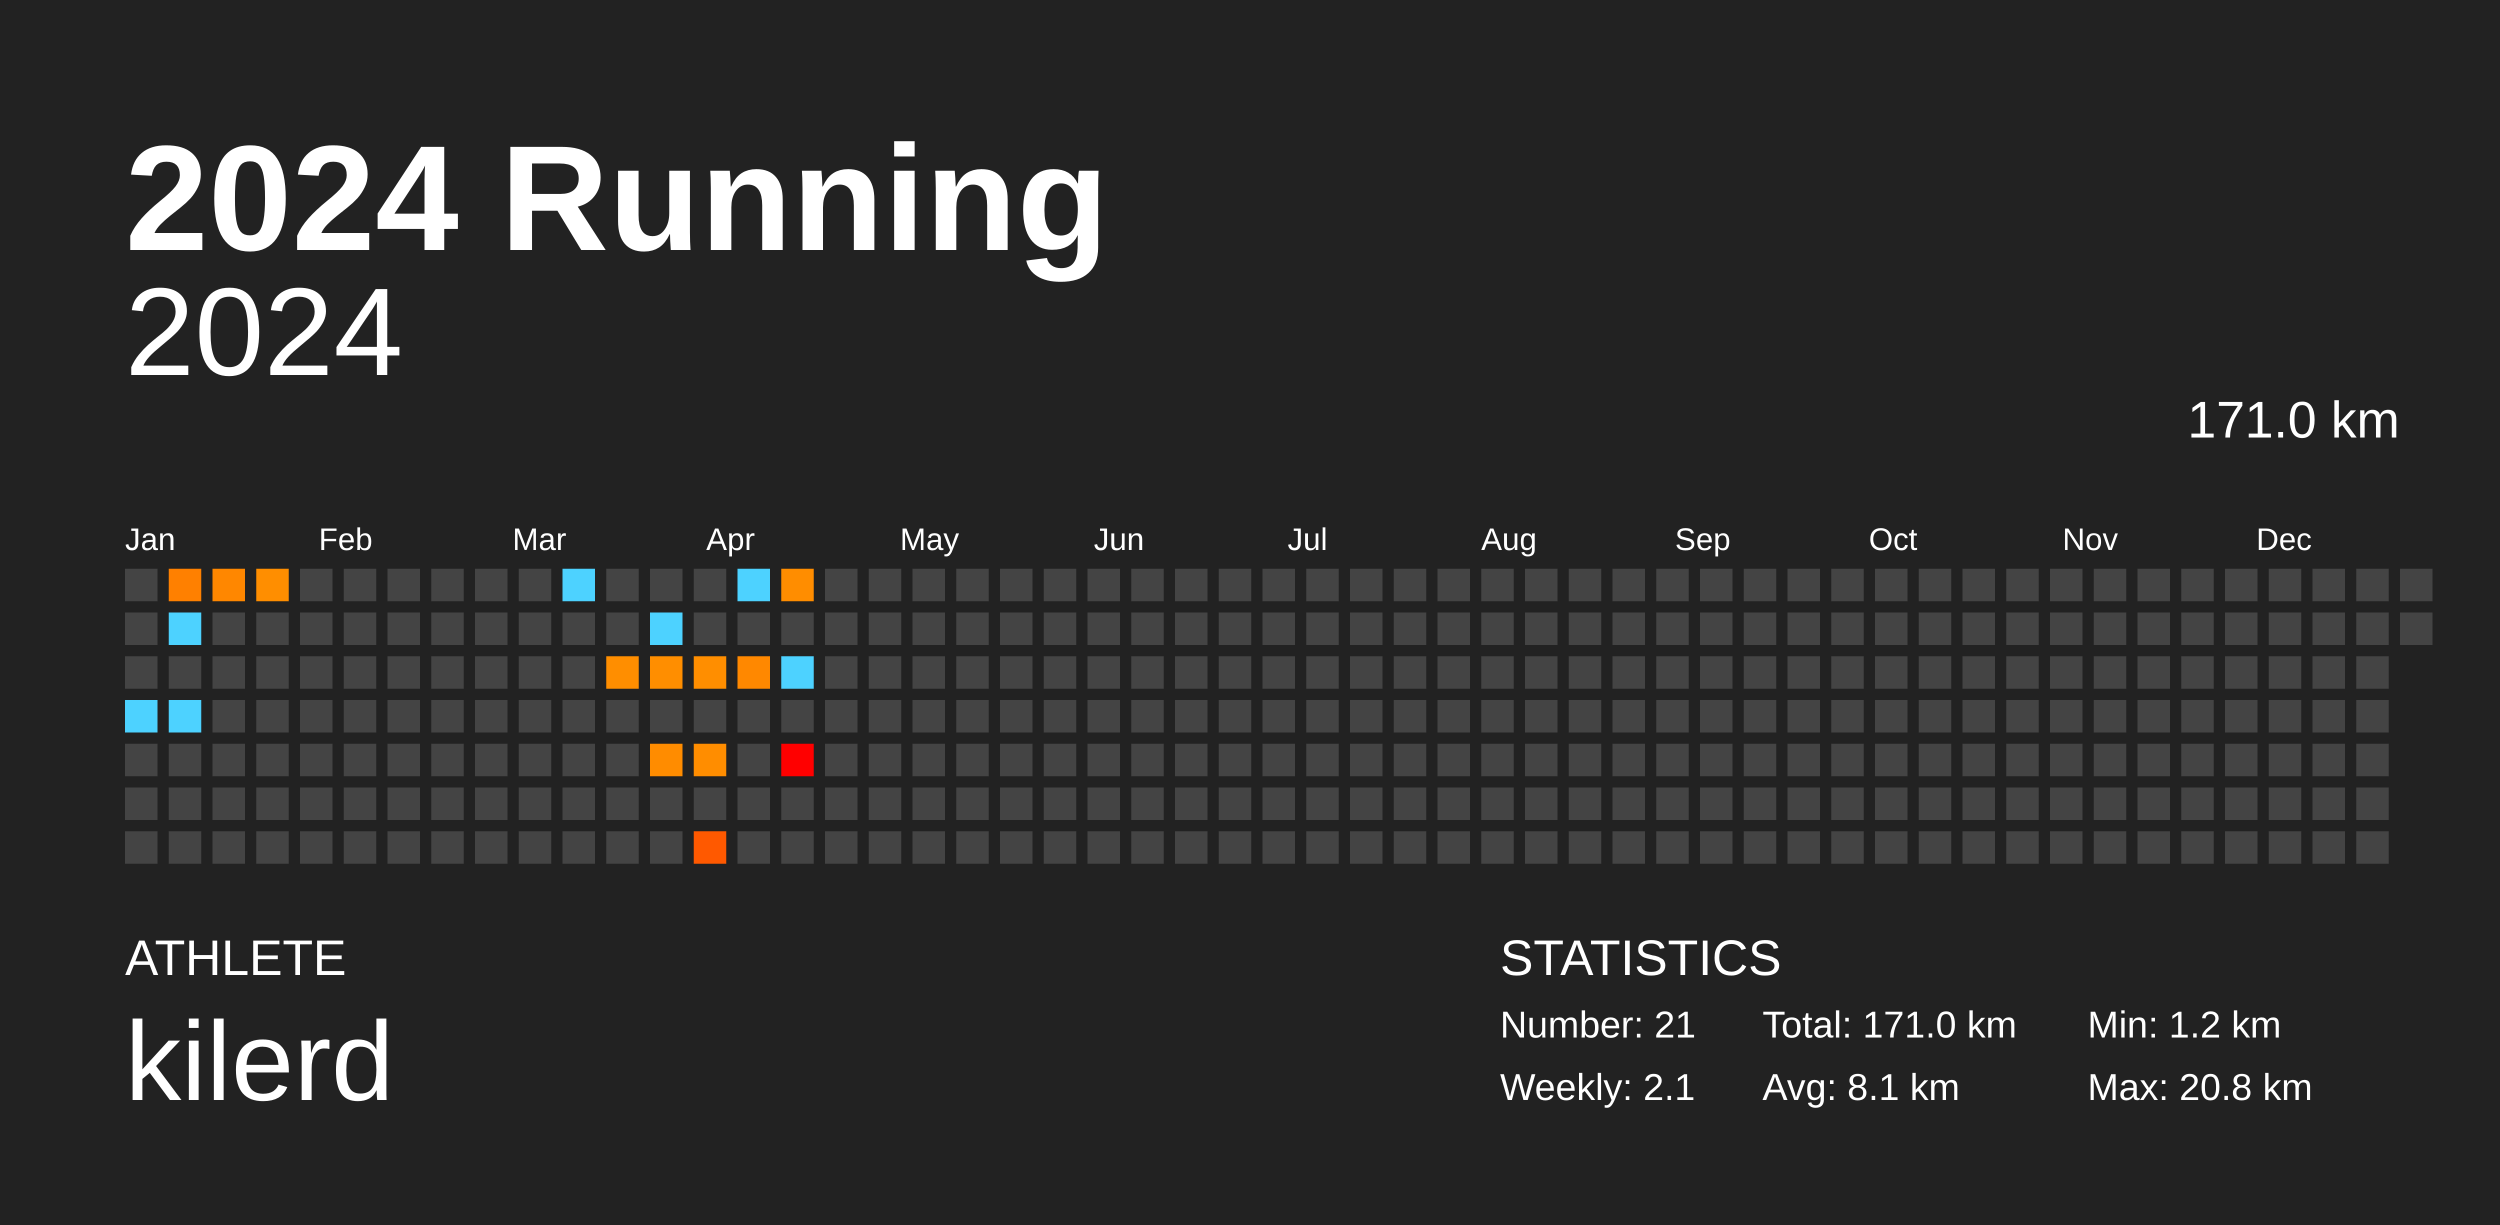
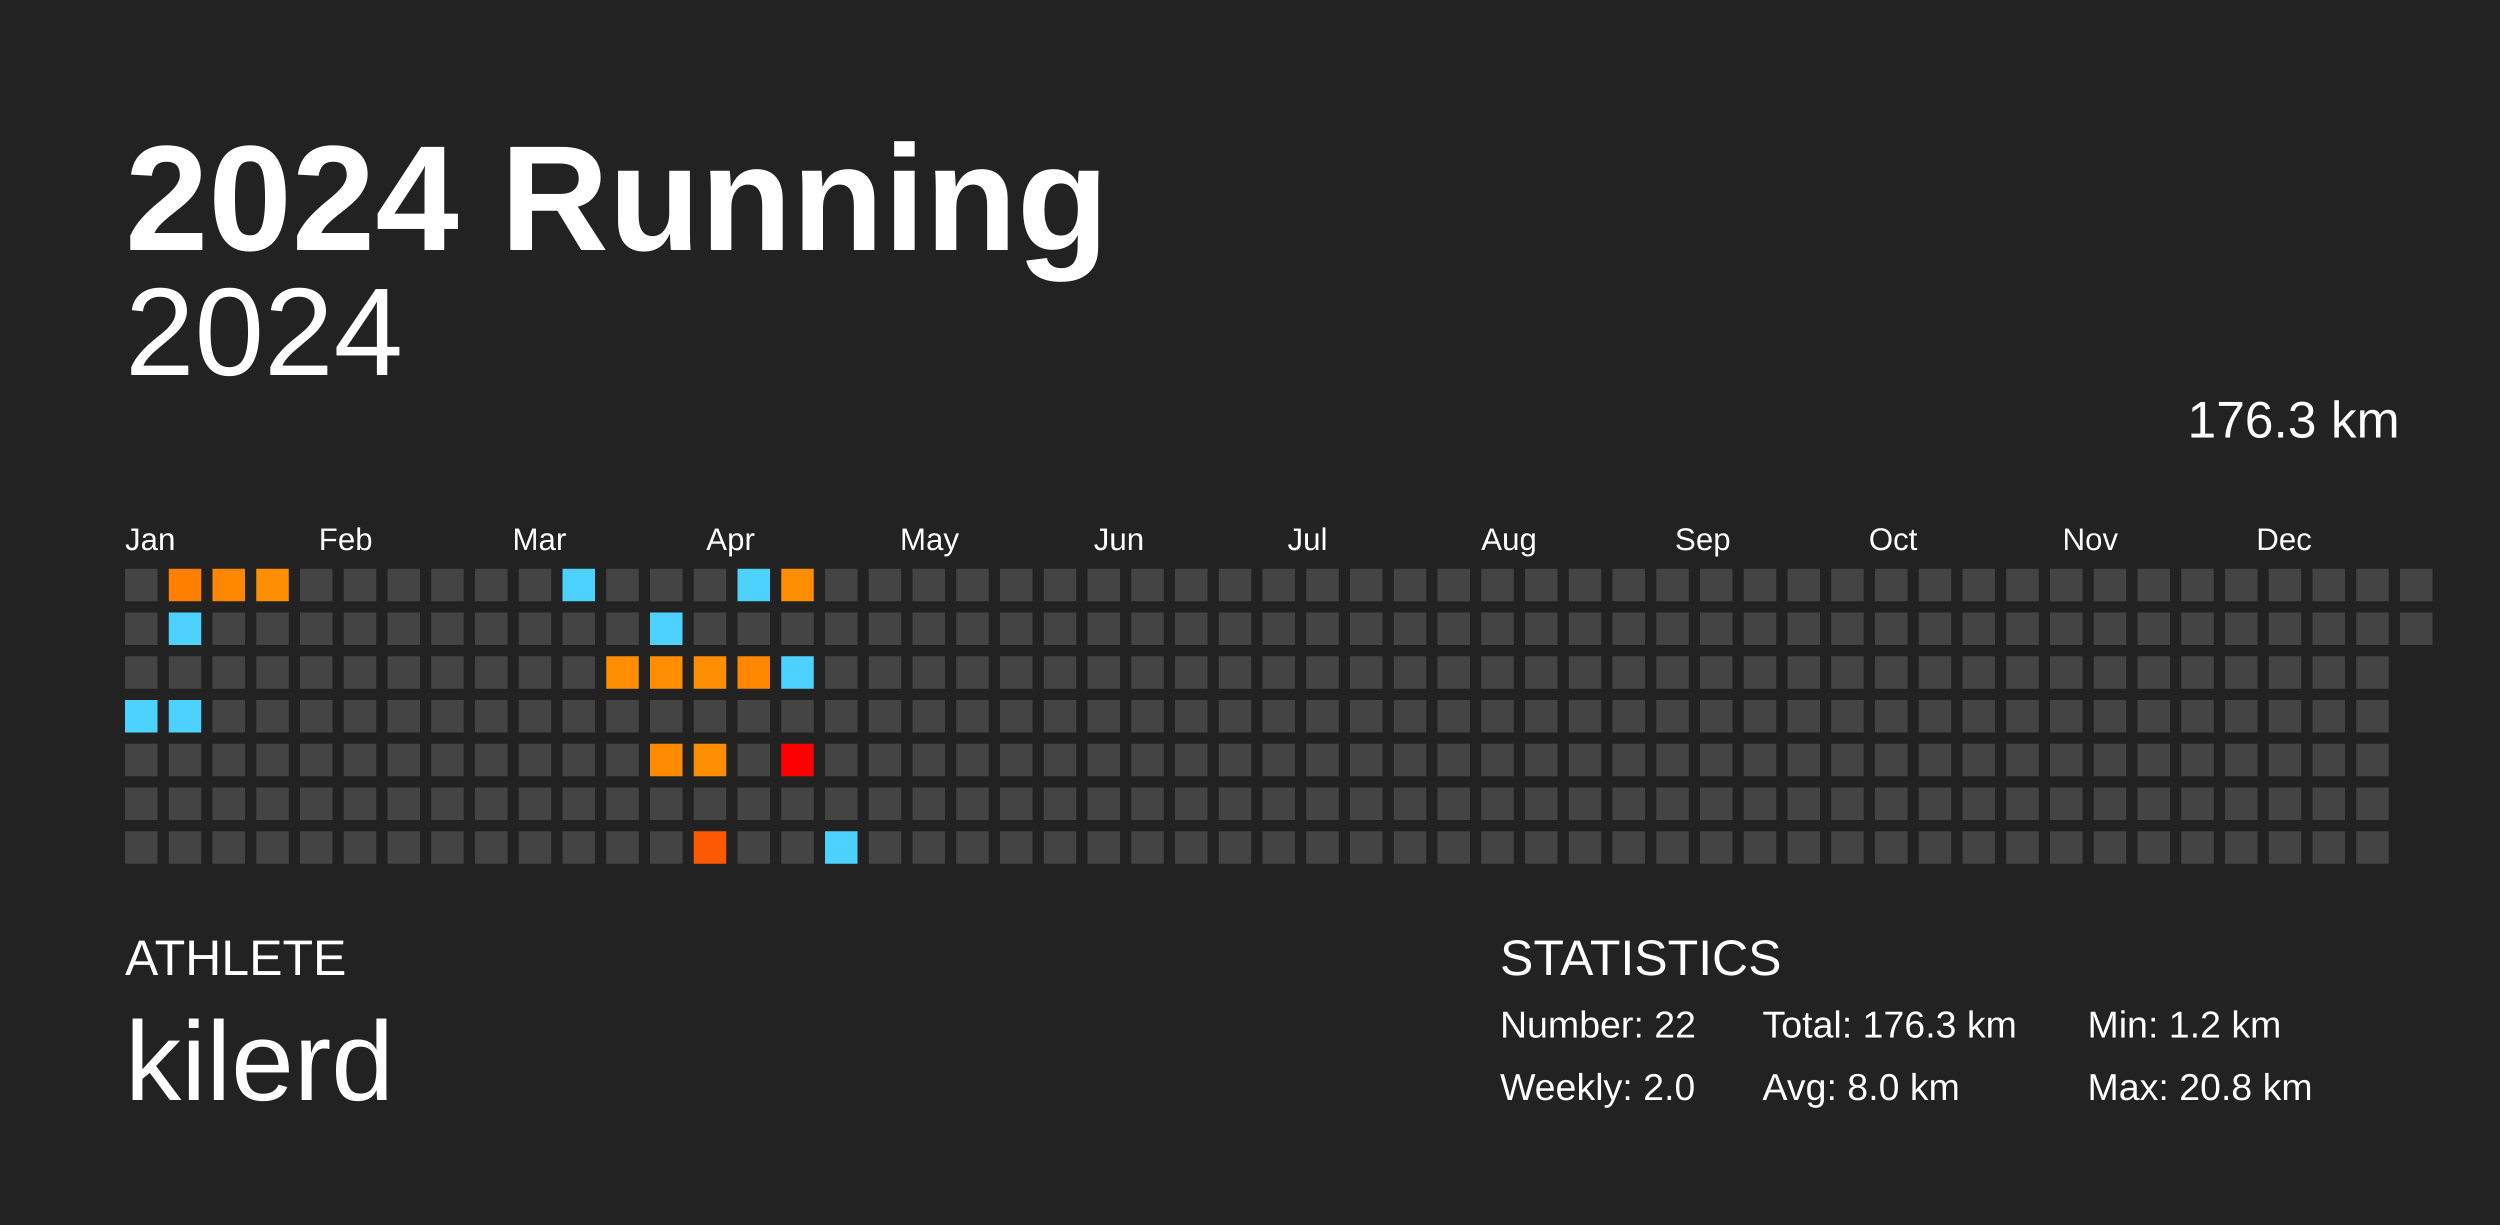
<svg xmlns="http://www.w3.org/2000/svg" baseProfile="full" height="98mm" version="1.1" viewBox="0,0,200,98" width="200mm">
  <defs />
  <rect fill="#222222" height="98" width="200" x="0" y="0" />
  <text fill="#FFFFFF" style="font-size:12px; font-family:Arial; font-weight:bold;" x="10" y="20">2024 Running</text>
  <text fill="#FFFFFF" style="font-size:4px; font-family:Arial" x="10" y="78">ATHLETE</text>
  <text fill="#FFFFFF" style="font-size:9px; font-family:Arial" x="10" y="88">kilerd</text>
  <text fill="#FFFFFF" style="font-size:4px; font-family:Arial" x="120" y="78">STATISTICS</text>
-   <text fill="#FFFFFF" style="font-size:3px; font-family:Arial" x="120" y="83">Number: 21</text>
-   <text fill="#FFFFFF" style="font-size:3px; font-family:Arial" x="120" y="88">Weekly: 2.1</text>
-   <text fill="#FFFFFF" style="font-size:3px; font-family:Arial" x="141" y="83">Total: 171.0 km</text>
-   <text fill="#FFFFFF" style="font-size:3px; font-family:Arial" x="141" y="88">Avg: 8.1 km</text>
+   <text fill="#FFFFFF" style="font-size:3px; font-family:Arial" x="120" y="83">Number: 22</text>
+   <text fill="#FFFFFF" style="font-size:3px; font-family:Arial" x="120" y="88">Weekly: 2.0</text>
+   <text fill="#FFFFFF" style="font-size:3px; font-family:Arial" x="141" y="83">Total: 176.3 km</text>
+   <text fill="#FFFFFF" style="font-size:3px; font-family:Arial" x="141" y="88">Avg: 8.0 km</text>
  <text fill="#FFFFFF" style="font-size:3px; font-family:Arial" x="167" y="83">Min: 1.2 km</text>
  <text fill="#FFFFFF" style="font-size:3px; font-family:Arial" x="167" y="88">Max: 20.8 km</text>
  <text alignment-baseline="hanging" fill="#FFFFFF" style="font-size:10.0px; font-family:Arial;" x="10" y="30">2024</text>
-   <text alignment-baseline="hanging" fill="#FFFFFF" style="font-size:4.125px; font-family:Arial;" x="175" y="35">171.0 km</text>
+   <text alignment-baseline="hanging" fill="#FFFFFF" style="font-size:4.125px; font-family:Arial;" x="175" y="35">176.3 km</text>
  <text fill="#FFFFFF" style="font-size:2.5px; font-family:Arial" x="10.0" y="44">Jan</text>
  <text fill="#FFFFFF" style="font-size:2.5px; font-family:Arial" x="25.5" y="44">Feb</text>
  <text fill="#FFFFFF" style="font-size:2.5px; font-family:Arial" x="41.0" y="44">Mar</text>
  <text fill="#FFFFFF" style="font-size:2.5px; font-family:Arial" x="56.5" y="44">Apr</text>
  <text fill="#FFFFFF" style="font-size:2.5px; font-family:Arial" x="72.0" y="44">May</text>
  <text fill="#FFFFFF" style="font-size:2.5px; font-family:Arial" x="87.5" y="44">Jun</text>
  <text fill="#FFFFFF" style="font-size:2.5px; font-family:Arial" x="103.0" y="44">Jul</text>
  <text fill="#FFFFFF" style="font-size:2.5px; font-family:Arial" x="118.5" y="44">Aug</text>
  <text fill="#FFFFFF" style="font-size:2.5px; font-family:Arial" x="134.0" y="44">Sep</text>
  <text fill="#FFFFFF" style="font-size:2.5px; font-family:Arial" x="149.5" y="44">Oct</text>
  <text fill="#FFFFFF" style="font-size:2.5px; font-family:Arial" x="165.0" y="44">Nov</text>
  <text fill="#FFFFFF" style="font-size:2.5px; font-family:Arial" x="180.5" y="44">Dec</text>
  <rect fill="#444444" height="2.6" width="2.6" x="10.0" y="45.5" />
  <rect fill="#444444" height="2.6" width="2.6" x="10.0" y="49.0" />
  <rect fill="#444444" height="2.6" width="2.6" x="10.0" y="52.5" />
  <rect fill="#4dd2ff" height="2.6" width="2.6" x="10.0" y="56.0" />
  <rect fill="#444444" height="2.6" width="2.6" x="10.0" y="59.5" />
  <rect fill="#444444" height="2.6" width="2.6" x="10.0" y="63.0" />
  <rect fill="#444444" height="2.6" width="2.6" x="10.0" y="66.5" />
  <rect fill="#ff8000" height="2.6" width="2.6" x="13.5" y="45.5" />
  <rect fill="#4dd2ff" height="2.6" width="2.6" x="13.5" y="49.0" />
  <rect fill="#444444" height="2.6" width="2.6" x="13.5" y="52.5" />
  <rect fill="#4dd2ff" height="2.6" width="2.6" x="13.5" y="56.0" />
  <rect fill="#444444" height="2.6" width="2.6" x="13.5" y="59.5" />
  <rect fill="#444444" height="2.6" width="2.6" x="13.5" y="63.0" />
  <rect fill="#444444" height="2.6" width="2.6" x="13.5" y="66.5" />
  <rect fill="#ff8700" height="2.6" width="2.6" x="17.0" y="45.5" />
  <rect fill="#444444" height="2.6" width="2.6" x="17.0" y="49.0" />
  <rect fill="#444444" height="2.6" width="2.6" x="17.0" y="52.5" />
  <rect fill="#444444" height="2.6" width="2.6" x="17.0" y="56.0" />
  <rect fill="#444444" height="2.6" width="2.6" x="17.0" y="59.5" />
  <rect fill="#444444" height="2.6" width="2.6" x="17.0" y="63.0" />
  <rect fill="#444444" height="2.6" width="2.6" x="17.0" y="66.5" />
  <rect fill="#ff8e00" height="2.6" width="2.6" x="20.5" y="45.5" />
  <rect fill="#444444" height="2.6" width="2.6" x="20.5" y="49.0" />
  <rect fill="#444444" height="2.6" width="2.6" x="20.5" y="52.5" />
  <rect fill="#444444" height="2.6" width="2.6" x="20.5" y="56.0" />
  <rect fill="#444444" height="2.6" width="2.6" x="20.5" y="59.5" />
  <rect fill="#444444" height="2.6" width="2.6" x="20.5" y="63.0" />
  <rect fill="#444444" height="2.6" width="2.6" x="20.5" y="66.5" />
  <rect fill="#444444" height="2.6" width="2.6" x="24.0" y="45.5" />
  <rect fill="#444444" height="2.6" width="2.6" x="24.0" y="49.0" />
  <rect fill="#444444" height="2.6" width="2.6" x="24.0" y="52.5" />
  <rect fill="#444444" height="2.6" width="2.6" x="24.0" y="56.0" />
  <rect fill="#444444" height="2.6" width="2.6" x="24.0" y="59.5" />
  <rect fill="#444444" height="2.6" width="2.6" x="24.0" y="63.0" />
  <rect fill="#444444" height="2.6" width="2.6" x="24.0" y="66.5" />
  <rect fill="#444444" height="2.6" width="2.6" x="27.5" y="45.5" />
  <rect fill="#444444" height="2.6" width="2.6" x="27.5" y="49.0" />
  <rect fill="#444444" height="2.6" width="2.6" x="27.5" y="52.5" />
  <rect fill="#444444" height="2.6" width="2.6" x="27.5" y="56.0" />
  <rect fill="#444444" height="2.6" width="2.6" x="27.5" y="59.5" />
  <rect fill="#444444" height="2.6" width="2.6" x="27.5" y="63.0" />
  <rect fill="#444444" height="2.6" width="2.6" x="27.5" y="66.5" />
  <rect fill="#444444" height="2.6" width="2.6" x="31.0" y="45.5" />
  <rect fill="#444444" height="2.6" width="2.6" x="31.0" y="49.0" />
  <rect fill="#444444" height="2.6" width="2.6" x="31.0" y="52.5" />
  <rect fill="#444444" height="2.6" width="2.6" x="31.0" y="56.0" />
  <rect fill="#444444" height="2.6" width="2.6" x="31.0" y="59.5" />
  <rect fill="#444444" height="2.6" width="2.6" x="31.0" y="63.0" />
  <rect fill="#444444" height="2.6" width="2.6" x="31.0" y="66.5" />
  <rect fill="#444444" height="2.6" width="2.6" x="34.5" y="45.5" />
  <rect fill="#444444" height="2.6" width="2.6" x="34.5" y="49.0" />
  <rect fill="#444444" height="2.6" width="2.6" x="34.5" y="52.5" />
  <rect fill="#444444" height="2.6" width="2.6" x="34.5" y="56.0" />
  <rect fill="#444444" height="2.6" width="2.6" x="34.5" y="59.5" />
  <rect fill="#444444" height="2.6" width="2.6" x="34.5" y="63.0" />
  <rect fill="#444444" height="2.6" width="2.6" x="34.5" y="66.5" />
  <rect fill="#444444" height="2.6" width="2.6" x="38.0" y="45.5" />
  <rect fill="#444444" height="2.6" width="2.6" x="38.0" y="49.0" />
  <rect fill="#444444" height="2.6" width="2.6" x="38.0" y="52.5" />
  <rect fill="#444444" height="2.6" width="2.6" x="38.0" y="56.0" />
  <rect fill="#444444" height="2.6" width="2.6" x="38.0" y="59.5" />
  <rect fill="#444444" height="2.6" width="2.6" x="38.0" y="63.0" />
  <rect fill="#444444" height="2.6" width="2.6" x="38.0" y="66.5" />
  <rect fill="#444444" height="2.6" width="2.6" x="41.5" y="45.5" />
  <rect fill="#444444" height="2.6" width="2.6" x="41.5" y="49.0" />
  <rect fill="#444444" height="2.6" width="2.6" x="41.5" y="52.5" />
  <rect fill="#444444" height="2.6" width="2.6" x="41.5" y="56.0" />
  <rect fill="#444444" height="2.6" width="2.6" x="41.5" y="59.5" />
  <rect fill="#444444" height="2.6" width="2.6" x="41.5" y="63.0" />
  <rect fill="#444444" height="2.6" width="2.6" x="41.5" y="66.5" />
  <rect fill="#4dd2ff" height="2.6" width="2.6" x="45.0" y="45.5" />
  <rect fill="#444444" height="2.6" width="2.6" x="45.0" y="49.0" />
  <rect fill="#444444" height="2.6" width="2.6" x="45.0" y="52.5" />
  <rect fill="#444444" height="2.6" width="2.6" x="45.0" y="56.0" />
  <rect fill="#444444" height="2.6" width="2.6" x="45.0" y="59.5" />
  <rect fill="#444444" height="2.6" width="2.6" x="45.0" y="63.0" />
  <rect fill="#444444" height="2.6" width="2.6" x="45.0" y="66.5" />
  <rect fill="#444444" height="2.6" width="2.6" x="48.5" y="45.5" />
  <rect fill="#444444" height="2.6" width="2.6" x="48.5" y="49.0" />
  <rect fill="#ff8e00" height="2.6" width="2.6" x="48.5" y="52.5" />
  <rect fill="#444444" height="2.6" width="2.6" x="48.5" y="56.0" />
  <rect fill="#444444" height="2.6" width="2.6" x="48.5" y="59.5" />
  <rect fill="#444444" height="2.6" width="2.6" x="48.5" y="63.0" />
  <rect fill="#444444" height="2.6" width="2.6" x="48.5" y="66.5" />
  <rect fill="#444444" height="2.6" width="2.6" x="52.0" y="45.5" />
  <rect fill="#4dd2ff" height="2.6" width="2.6" x="52.0" y="49.0" />
  <rect fill="#ff8e00" height="2.6" width="2.6" x="52.0" y="52.5" />
  <rect fill="#444444" height="2.6" width="2.6" x="52.0" y="56.0" />
  <rect fill="#ff8c00" height="2.6" width="2.6" x="52.0" y="59.5" />
  <rect fill="#444444" height="2.6" width="2.6" x="52.0" y="63.0" />
  <rect fill="#444444" height="2.6" width="2.6" x="52.0" y="66.5" />
  <rect fill="#444444" height="2.6" width="2.6" x="55.5" y="45.5" />
  <rect fill="#444444" height="2.6" width="2.6" x="55.5" y="49.0" />
  <rect fill="#ff8e00" height="2.6" width="2.6" x="55.5" y="52.5" />
  <rect fill="#444444" height="2.6" width="2.6" x="55.5" y="56.0" />
  <rect fill="#ff8d00" height="2.6" width="2.6" x="55.5" y="59.5" />
  <rect fill="#444444" height="2.6" width="2.6" x="55.5" y="63.0" />
  <rect fill="#ff5900" height="2.6" width="2.6" x="55.5" y="66.5" />
  <rect fill="#4dd2ff" height="2.6" width="2.6" x="59.0" y="45.5" />
  <rect fill="#444444" height="2.6" width="2.6" x="59.0" y="49.0" />
  <rect fill="#ff8800" height="2.6" width="2.6" x="59.0" y="52.5" />
  <rect fill="#444444" height="2.6" width="2.6" x="59.0" y="56.0" />
  <rect fill="#444444" height="2.6" width="2.6" x="59.0" y="59.5" />
  <rect fill="#444444" height="2.6" width="2.6" x="59.0" y="63.0" />
  <rect fill="#444444" height="2.6" width="2.6" x="59.0" y="66.5" />
  <rect fill="#ff8d00" height="2.6" width="2.6" x="62.5" y="45.5" />
  <rect fill="#444444" height="2.6" width="2.6" x="62.5" y="49.0" />
  <rect fill="#4dd2ff" height="2.6" width="2.6" x="62.5" y="52.5" />
  <rect fill="#444444" height="2.6" width="2.6" x="62.5" y="56.0" />
  <rect fill="red" height="2.6" width="2.6" x="62.5" y="59.5" />
  <rect fill="#444444" height="2.6" width="2.6" x="62.5" y="63.0" />
  <rect fill="#444444" height="2.6" width="2.6" x="62.5" y="66.5" />
  <rect fill="#444444" height="2.6" width="2.6" x="66.0" y="45.5" />
  <rect fill="#444444" height="2.6" width="2.6" x="66.0" y="49.0" />
  <rect fill="#444444" height="2.6" width="2.6" x="66.0" y="52.5" />
  <rect fill="#444444" height="2.6" width="2.6" x="66.0" y="56.0" />
  <rect fill="#444444" height="2.6" width="2.6" x="66.0" y="59.5" />
  <rect fill="#444444" height="2.6" width="2.6" x="66.0" y="63.0" />
-   <rect fill="#444444" height="2.6" width="2.6" x="66.0" y="66.5" />
+   <rect fill="#4dd2ff" height="2.6" width="2.6" x="66.0" y="66.5" />
  <rect fill="#444444" height="2.6" width="2.6" x="69.5" y="45.5" />
  <rect fill="#444444" height="2.6" width="2.6" x="69.5" y="49.0" />
  <rect fill="#444444" height="2.6" width="2.6" x="69.5" y="52.5" />
  <rect fill="#444444" height="2.6" width="2.6" x="69.5" y="56.0" />
  <rect fill="#444444" height="2.6" width="2.6" x="69.5" y="59.5" />
  <rect fill="#444444" height="2.6" width="2.6" x="69.5" y="63.0" />
  <rect fill="#444444" height="2.6" width="2.6" x="69.5" y="66.5" />
  <rect fill="#444444" height="2.6" width="2.6" x="73.0" y="45.5" />
  <rect fill="#444444" height="2.6" width="2.6" x="73.0" y="49.0" />
  <rect fill="#444444" height="2.6" width="2.6" x="73.0" y="52.5" />
  <rect fill="#444444" height="2.6" width="2.6" x="73.0" y="56.0" />
  <rect fill="#444444" height="2.6" width="2.6" x="73.0" y="59.5" />
  <rect fill="#444444" height="2.6" width="2.6" x="73.0" y="63.0" />
  <rect fill="#444444" height="2.6" width="2.6" x="73.0" y="66.5" />
  <rect fill="#444444" height="2.6" width="2.6" x="76.5" y="45.5" />
  <rect fill="#444444" height="2.6" width="2.6" x="76.5" y="49.0" />
  <rect fill="#444444" height="2.6" width="2.6" x="76.5" y="52.5" />
  <rect fill="#444444" height="2.6" width="2.6" x="76.5" y="56.0" />
  <rect fill="#444444" height="2.6" width="2.6" x="76.5" y="59.5" />
  <rect fill="#444444" height="2.6" width="2.6" x="76.5" y="63.0" />
  <rect fill="#444444" height="2.6" width="2.6" x="76.5" y="66.5" />
  <rect fill="#444444" height="2.6" width="2.6" x="80.0" y="45.5" />
  <rect fill="#444444" height="2.6" width="2.6" x="80.0" y="49.0" />
  <rect fill="#444444" height="2.6" width="2.6" x="80.0" y="52.5" />
  <rect fill="#444444" height="2.6" width="2.6" x="80.0" y="56.0" />
  <rect fill="#444444" height="2.6" width="2.6" x="80.0" y="59.5" />
  <rect fill="#444444" height="2.6" width="2.6" x="80.0" y="63.0" />
  <rect fill="#444444" height="2.6" width="2.6" x="80.0" y="66.5" />
  <rect fill="#444444" height="2.6" width="2.6" x="83.5" y="45.5" />
  <rect fill="#444444" height="2.6" width="2.6" x="83.5" y="49.0" />
  <rect fill="#444444" height="2.6" width="2.6" x="83.5" y="52.5" />
  <rect fill="#444444" height="2.6" width="2.6" x="83.5" y="56.0" />
  <rect fill="#444444" height="2.6" width="2.6" x="83.5" y="59.5" />
  <rect fill="#444444" height="2.6" width="2.6" x="83.5" y="63.0" />
  <rect fill="#444444" height="2.6" width="2.6" x="83.5" y="66.5" />
  <rect fill="#444444" height="2.6" width="2.6" x="87.0" y="45.5" />
  <rect fill="#444444" height="2.6" width="2.6" x="87.0" y="49.0" />
  <rect fill="#444444" height="2.6" width="2.6" x="87.0" y="52.5" />
  <rect fill="#444444" height="2.6" width="2.6" x="87.0" y="56.0" />
  <rect fill="#444444" height="2.6" width="2.6" x="87.0" y="59.5" />
  <rect fill="#444444" height="2.6" width="2.6" x="87.0" y="63.0" />
  <rect fill="#444444" height="2.6" width="2.6" x="87.0" y="66.5" />
  <rect fill="#444444" height="2.6" width="2.6" x="90.5" y="45.5" />
  <rect fill="#444444" height="2.6" width="2.6" x="90.5" y="49.0" />
  <rect fill="#444444" height="2.6" width="2.6" x="90.5" y="52.5" />
  <rect fill="#444444" height="2.6" width="2.6" x="90.5" y="56.0" />
  <rect fill="#444444" height="2.6" width="2.6" x="90.5" y="59.5" />
  <rect fill="#444444" height="2.6" width="2.6" x="90.5" y="63.0" />
  <rect fill="#444444" height="2.6" width="2.6" x="90.5" y="66.5" />
  <rect fill="#444444" height="2.6" width="2.6" x="94.0" y="45.5" />
  <rect fill="#444444" height="2.6" width="2.6" x="94.0" y="49.0" />
  <rect fill="#444444" height="2.6" width="2.6" x="94.0" y="52.5" />
  <rect fill="#444444" height="2.6" width="2.6" x="94.0" y="56.0" />
  <rect fill="#444444" height="2.6" width="2.6" x="94.0" y="59.5" />
  <rect fill="#444444" height="2.6" width="2.6" x="94.0" y="63.0" />
  <rect fill="#444444" height="2.6" width="2.6" x="94.0" y="66.5" />
  <rect fill="#444444" height="2.6" width="2.6" x="97.5" y="45.5" />
  <rect fill="#444444" height="2.6" width="2.6" x="97.5" y="49.0" />
  <rect fill="#444444" height="2.6" width="2.6" x="97.5" y="52.5" />
  <rect fill="#444444" height="2.6" width="2.6" x="97.5" y="56.0" />
  <rect fill="#444444" height="2.6" width="2.6" x="97.5" y="59.5" />
  <rect fill="#444444" height="2.6" width="2.6" x="97.5" y="63.0" />
  <rect fill="#444444" height="2.6" width="2.6" x="97.5" y="66.5" />
  <rect fill="#444444" height="2.6" width="2.6" x="101.0" y="45.5" />
  <rect fill="#444444" height="2.6" width="2.6" x="101.0" y="49.0" />
  <rect fill="#444444" height="2.6" width="2.6" x="101.0" y="52.5" />
  <rect fill="#444444" height="2.6" width="2.6" x="101.0" y="56.0" />
  <rect fill="#444444" height="2.6" width="2.6" x="101.0" y="59.5" />
  <rect fill="#444444" height="2.6" width="2.6" x="101.0" y="63.0" />
  <rect fill="#444444" height="2.6" width="2.6" x="101.0" y="66.5" />
  <rect fill="#444444" height="2.6" width="2.6" x="104.5" y="45.5" />
  <rect fill="#444444" height="2.6" width="2.6" x="104.5" y="49.0" />
  <rect fill="#444444" height="2.6" width="2.6" x="104.5" y="52.5" />
  <rect fill="#444444" height="2.6" width="2.6" x="104.5" y="56.0" />
  <rect fill="#444444" height="2.6" width="2.6" x="104.5" y="59.5" />
  <rect fill="#444444" height="2.6" width="2.6" x="104.5" y="63.0" />
  <rect fill="#444444" height="2.6" width="2.6" x="104.5" y="66.5" />
  <rect fill="#444444" height="2.6" width="2.6" x="108.0" y="45.5" />
  <rect fill="#444444" height="2.6" width="2.6" x="108.0" y="49.0" />
  <rect fill="#444444" height="2.6" width="2.6" x="108.0" y="52.5" />
  <rect fill="#444444" height="2.6" width="2.6" x="108.0" y="56.0" />
  <rect fill="#444444" height="2.6" width="2.6" x="108.0" y="59.5" />
  <rect fill="#444444" height="2.6" width="2.6" x="108.0" y="63.0" />
  <rect fill="#444444" height="2.6" width="2.6" x="108.0" y="66.5" />
  <rect fill="#444444" height="2.6" width="2.6" x="111.5" y="45.5" />
  <rect fill="#444444" height="2.6" width="2.6" x="111.5" y="49.0" />
  <rect fill="#444444" height="2.6" width="2.6" x="111.5" y="52.5" />
  <rect fill="#444444" height="2.6" width="2.6" x="111.5" y="56.0" />
  <rect fill="#444444" height="2.6" width="2.6" x="111.5" y="59.5" />
  <rect fill="#444444" height="2.6" width="2.6" x="111.5" y="63.0" />
  <rect fill="#444444" height="2.6" width="2.6" x="111.5" y="66.5" />
  <rect fill="#444444" height="2.6" width="2.6" x="115.0" y="45.5" />
  <rect fill="#444444" height="2.6" width="2.6" x="115.0" y="49.0" />
  <rect fill="#444444" height="2.6" width="2.6" x="115.0" y="52.5" />
  <rect fill="#444444" height="2.6" width="2.6" x="115.0" y="56.0" />
  <rect fill="#444444" height="2.6" width="2.6" x="115.0" y="59.5" />
  <rect fill="#444444" height="2.6" width="2.6" x="115.0" y="63.0" />
  <rect fill="#444444" height="2.6" width="2.6" x="115.0" y="66.5" />
  <rect fill="#444444" height="2.6" width="2.6" x="118.5" y="45.5" />
  <rect fill="#444444" height="2.6" width="2.6" x="118.5" y="49.0" />
  <rect fill="#444444" height="2.6" width="2.6" x="118.5" y="52.5" />
  <rect fill="#444444" height="2.6" width="2.6" x="118.5" y="56.0" />
  <rect fill="#444444" height="2.6" width="2.6" x="118.5" y="59.5" />
  <rect fill="#444444" height="2.6" width="2.6" x="118.5" y="63.0" />
  <rect fill="#444444" height="2.6" width="2.6" x="118.5" y="66.5" />
  <rect fill="#444444" height="2.6" width="2.6" x="122.0" y="45.5" />
  <rect fill="#444444" height="2.6" width="2.6" x="122.0" y="49.0" />
  <rect fill="#444444" height="2.6" width="2.6" x="122.0" y="52.5" />
  <rect fill="#444444" height="2.6" width="2.6" x="122.0" y="56.0" />
  <rect fill="#444444" height="2.6" width="2.6" x="122.0" y="59.5" />
  <rect fill="#444444" height="2.6" width="2.6" x="122.0" y="63.0" />
  <rect fill="#444444" height="2.6" width="2.6" x="122.0" y="66.5" />
  <rect fill="#444444" height="2.6" width="2.6" x="125.5" y="45.5" />
  <rect fill="#444444" height="2.6" width="2.6" x="125.5" y="49.0" />
  <rect fill="#444444" height="2.6" width="2.6" x="125.5" y="52.5" />
  <rect fill="#444444" height="2.6" width="2.6" x="125.5" y="56.0" />
  <rect fill="#444444" height="2.6" width="2.6" x="125.5" y="59.5" />
  <rect fill="#444444" height="2.6" width="2.6" x="125.5" y="63.0" />
  <rect fill="#444444" height="2.6" width="2.6" x="125.5" y="66.5" />
  <rect fill="#444444" height="2.6" width="2.6" x="129.0" y="45.5" />
  <rect fill="#444444" height="2.6" width="2.6" x="129.0" y="49.0" />
  <rect fill="#444444" height="2.6" width="2.6" x="129.0" y="52.5" />
  <rect fill="#444444" height="2.6" width="2.6" x="129.0" y="56.0" />
  <rect fill="#444444" height="2.6" width="2.6" x="129.0" y="59.5" />
  <rect fill="#444444" height="2.6" width="2.6" x="129.0" y="63.0" />
  <rect fill="#444444" height="2.6" width="2.6" x="129.0" y="66.5" />
  <rect fill="#444444" height="2.6" width="2.6" x="132.5" y="45.5" />
  <rect fill="#444444" height="2.6" width="2.6" x="132.5" y="49.0" />
  <rect fill="#444444" height="2.6" width="2.6" x="132.5" y="52.5" />
  <rect fill="#444444" height="2.6" width="2.6" x="132.5" y="56.0" />
  <rect fill="#444444" height="2.6" width="2.6" x="132.5" y="59.5" />
  <rect fill="#444444" height="2.6" width="2.6" x="132.5" y="63.0" />
  <rect fill="#444444" height="2.6" width="2.6" x="132.5" y="66.5" />
  <rect fill="#444444" height="2.6" width="2.6" x="136.0" y="45.5" />
  <rect fill="#444444" height="2.6" width="2.6" x="136.0" y="49.0" />
  <rect fill="#444444" height="2.6" width="2.6" x="136.0" y="52.5" />
  <rect fill="#444444" height="2.6" width="2.6" x="136.0" y="56.0" />
  <rect fill="#444444" height="2.6" width="2.6" x="136.0" y="59.5" />
  <rect fill="#444444" height="2.6" width="2.6" x="136.0" y="63.0" />
  <rect fill="#444444" height="2.6" width="2.6" x="136.0" y="66.5" />
  <rect fill="#444444" height="2.6" width="2.6" x="139.5" y="45.5" />
  <rect fill="#444444" height="2.6" width="2.6" x="139.5" y="49.0" />
  <rect fill="#444444" height="2.6" width="2.6" x="139.5" y="52.5" />
  <rect fill="#444444" height="2.6" width="2.6" x="139.5" y="56.0" />
  <rect fill="#444444" height="2.6" width="2.6" x="139.5" y="59.5" />
  <rect fill="#444444" height="2.6" width="2.6" x="139.5" y="63.0" />
  <rect fill="#444444" height="2.6" width="2.6" x="139.5" y="66.5" />
  <rect fill="#444444" height="2.6" width="2.6" x="143.0" y="45.5" />
  <rect fill="#444444" height="2.6" width="2.6" x="143.0" y="49.0" />
  <rect fill="#444444" height="2.6" width="2.6" x="143.0" y="52.5" />
  <rect fill="#444444" height="2.6" width="2.6" x="143.0" y="56.0" />
  <rect fill="#444444" height="2.6" width="2.6" x="143.0" y="59.5" />
  <rect fill="#444444" height="2.6" width="2.6" x="143.0" y="63.0" />
  <rect fill="#444444" height="2.6" width="2.6" x="143.0" y="66.5" />
  <rect fill="#444444" height="2.6" width="2.6" x="146.5" y="45.5" />
  <rect fill="#444444" height="2.6" width="2.6" x="146.5" y="49.0" />
  <rect fill="#444444" height="2.6" width="2.6" x="146.5" y="52.5" />
  <rect fill="#444444" height="2.6" width="2.6" x="146.5" y="56.0" />
  <rect fill="#444444" height="2.6" width="2.6" x="146.5" y="59.5" />
  <rect fill="#444444" height="2.6" width="2.6" x="146.5" y="63.0" />
  <rect fill="#444444" height="2.6" width="2.6" x="146.5" y="66.5" />
  <rect fill="#444444" height="2.6" width="2.6" x="150.0" y="45.5" />
  <rect fill="#444444" height="2.6" width="2.6" x="150.0" y="49.0" />
  <rect fill="#444444" height="2.6" width="2.6" x="150.0" y="52.5" />
  <rect fill="#444444" height="2.6" width="2.6" x="150.0" y="56.0" />
  <rect fill="#444444" height="2.6" width="2.6" x="150.0" y="59.5" />
  <rect fill="#444444" height="2.6" width="2.6" x="150.0" y="63.0" />
  <rect fill="#444444" height="2.6" width="2.6" x="150.0" y="66.5" />
  <rect fill="#444444" height="2.6" width="2.6" x="153.5" y="45.5" />
  <rect fill="#444444" height="2.6" width="2.6" x="153.5" y="49.0" />
  <rect fill="#444444" height="2.6" width="2.6" x="153.5" y="52.5" />
  <rect fill="#444444" height="2.6" width="2.6" x="153.5" y="56.0" />
  <rect fill="#444444" height="2.6" width="2.6" x="153.5" y="59.5" />
  <rect fill="#444444" height="2.6" width="2.6" x="153.5" y="63.0" />
  <rect fill="#444444" height="2.6" width="2.6" x="153.5" y="66.5" />
  <rect fill="#444444" height="2.6" width="2.6" x="157.0" y="45.5" />
  <rect fill="#444444" height="2.6" width="2.6" x="157.0" y="49.0" />
  <rect fill="#444444" height="2.6" width="2.6" x="157.0" y="52.5" />
  <rect fill="#444444" height="2.6" width="2.6" x="157.0" y="56.0" />
  <rect fill="#444444" height="2.6" width="2.6" x="157.0" y="59.5" />
  <rect fill="#444444" height="2.6" width="2.6" x="157.0" y="63.0" />
  <rect fill="#444444" height="2.6" width="2.6" x="157.0" y="66.5" />
  <rect fill="#444444" height="2.6" width="2.6" x="160.5" y="45.5" />
  <rect fill="#444444" height="2.6" width="2.6" x="160.5" y="49.0" />
  <rect fill="#444444" height="2.6" width="2.6" x="160.5" y="52.5" />
  <rect fill="#444444" height="2.6" width="2.6" x="160.5" y="56.0" />
  <rect fill="#444444" height="2.6" width="2.6" x="160.5" y="59.5" />
  <rect fill="#444444" height="2.6" width="2.6" x="160.5" y="63.0" />
  <rect fill="#444444" height="2.6" width="2.6" x="160.5" y="66.5" />
  <rect fill="#444444" height="2.6" width="2.6" x="164.0" y="45.5" />
  <rect fill="#444444" height="2.6" width="2.6" x="164.0" y="49.0" />
  <rect fill="#444444" height="2.6" width="2.6" x="164.0" y="52.5" />
  <rect fill="#444444" height="2.6" width="2.6" x="164.0" y="56.0" />
  <rect fill="#444444" height="2.6" width="2.6" x="164.0" y="59.5" />
  <rect fill="#444444" height="2.6" width="2.6" x="164.0" y="63.0" />
  <rect fill="#444444" height="2.6" width="2.6" x="164.0" y="66.5" />
  <rect fill="#444444" height="2.6" width="2.6" x="167.5" y="45.5" />
  <rect fill="#444444" height="2.6" width="2.6" x="167.5" y="49.0" />
  <rect fill="#444444" height="2.6" width="2.6" x="167.5" y="52.5" />
  <rect fill="#444444" height="2.6" width="2.6" x="167.5" y="56.0" />
  <rect fill="#444444" height="2.6" width="2.6" x="167.5" y="59.5" />
  <rect fill="#444444" height="2.6" width="2.6" x="167.5" y="63.0" />
  <rect fill="#444444" height="2.6" width="2.6" x="167.5" y="66.5" />
  <rect fill="#444444" height="2.6" width="2.6" x="171.0" y="45.5" />
  <rect fill="#444444" height="2.6" width="2.6" x="171.0" y="49.0" />
  <rect fill="#444444" height="2.6" width="2.6" x="171.0" y="52.5" />
  <rect fill="#444444" height="2.6" width="2.6" x="171.0" y="56.0" />
  <rect fill="#444444" height="2.6" width="2.6" x="171.0" y="59.5" />
  <rect fill="#444444" height="2.6" width="2.6" x="171.0" y="63.0" />
  <rect fill="#444444" height="2.6" width="2.6" x="171.0" y="66.5" />
  <rect fill="#444444" height="2.6" width="2.6" x="174.5" y="45.5" />
  <rect fill="#444444" height="2.6" width="2.6" x="174.5" y="49.0" />
  <rect fill="#444444" height="2.6" width="2.6" x="174.5" y="52.5" />
  <rect fill="#444444" height="2.6" width="2.6" x="174.5" y="56.0" />
  <rect fill="#444444" height="2.6" width="2.6" x="174.5" y="59.5" />
  <rect fill="#444444" height="2.6" width="2.6" x="174.5" y="63.0" />
  <rect fill="#444444" height="2.6" width="2.6" x="174.5" y="66.5" />
  <rect fill="#444444" height="2.6" width="2.6" x="178.0" y="45.5" />
  <rect fill="#444444" height="2.6" width="2.6" x="178.0" y="49.0" />
  <rect fill="#444444" height="2.6" width="2.6" x="178.0" y="52.5" />
  <rect fill="#444444" height="2.6" width="2.6" x="178.0" y="56.0" />
  <rect fill="#444444" height="2.6" width="2.6" x="178.0" y="59.5" />
  <rect fill="#444444" height="2.6" width="2.6" x="178.0" y="63.0" />
  <rect fill="#444444" height="2.6" width="2.6" x="178.0" y="66.5" />
  <rect fill="#444444" height="2.6" width="2.6" x="181.5" y="45.5" />
  <rect fill="#444444" height="2.6" width="2.6" x="181.5" y="49.0" />
  <rect fill="#444444" height="2.6" width="2.6" x="181.5" y="52.5" />
  <rect fill="#444444" height="2.6" width="2.6" x="181.5" y="56.0" />
  <rect fill="#444444" height="2.6" width="2.6" x="181.5" y="59.5" />
  <rect fill="#444444" height="2.6" width="2.6" x="181.5" y="63.0" />
  <rect fill="#444444" height="2.6" width="2.6" x="181.5" y="66.5" />
  <rect fill="#444444" height="2.6" width="2.6" x="185.0" y="45.5" />
  <rect fill="#444444" height="2.6" width="2.6" x="185.0" y="49.0" />
  <rect fill="#444444" height="2.6" width="2.6" x="185.0" y="52.5" />
  <rect fill="#444444" height="2.6" width="2.6" x="185.0" y="56.0" />
  <rect fill="#444444" height="2.6" width="2.6" x="185.0" y="59.5" />
  <rect fill="#444444" height="2.6" width="2.6" x="185.0" y="63.0" />
  <rect fill="#444444" height="2.6" width="2.6" x="185.0" y="66.5" />
  <rect fill="#444444" height="2.6" width="2.6" x="188.5" y="45.5" />
  <rect fill="#444444" height="2.6" width="2.6" x="188.5" y="49.0" />
  <rect fill="#444444" height="2.6" width="2.6" x="188.5" y="52.5" />
  <rect fill="#444444" height="2.6" width="2.6" x="188.5" y="56.0" />
  <rect fill="#444444" height="2.6" width="2.6" x="188.5" y="59.5" />
  <rect fill="#444444" height="2.6" width="2.6" x="188.5" y="63.0" />
  <rect fill="#444444" height="2.6" width="2.6" x="188.5" y="66.5" />
  <rect fill="#444444" height="2.6" width="2.6" x="192.0" y="45.5" />
  <rect fill="#444444" height="2.6" width="2.6" x="192.0" y="49.0" />
</svg>
